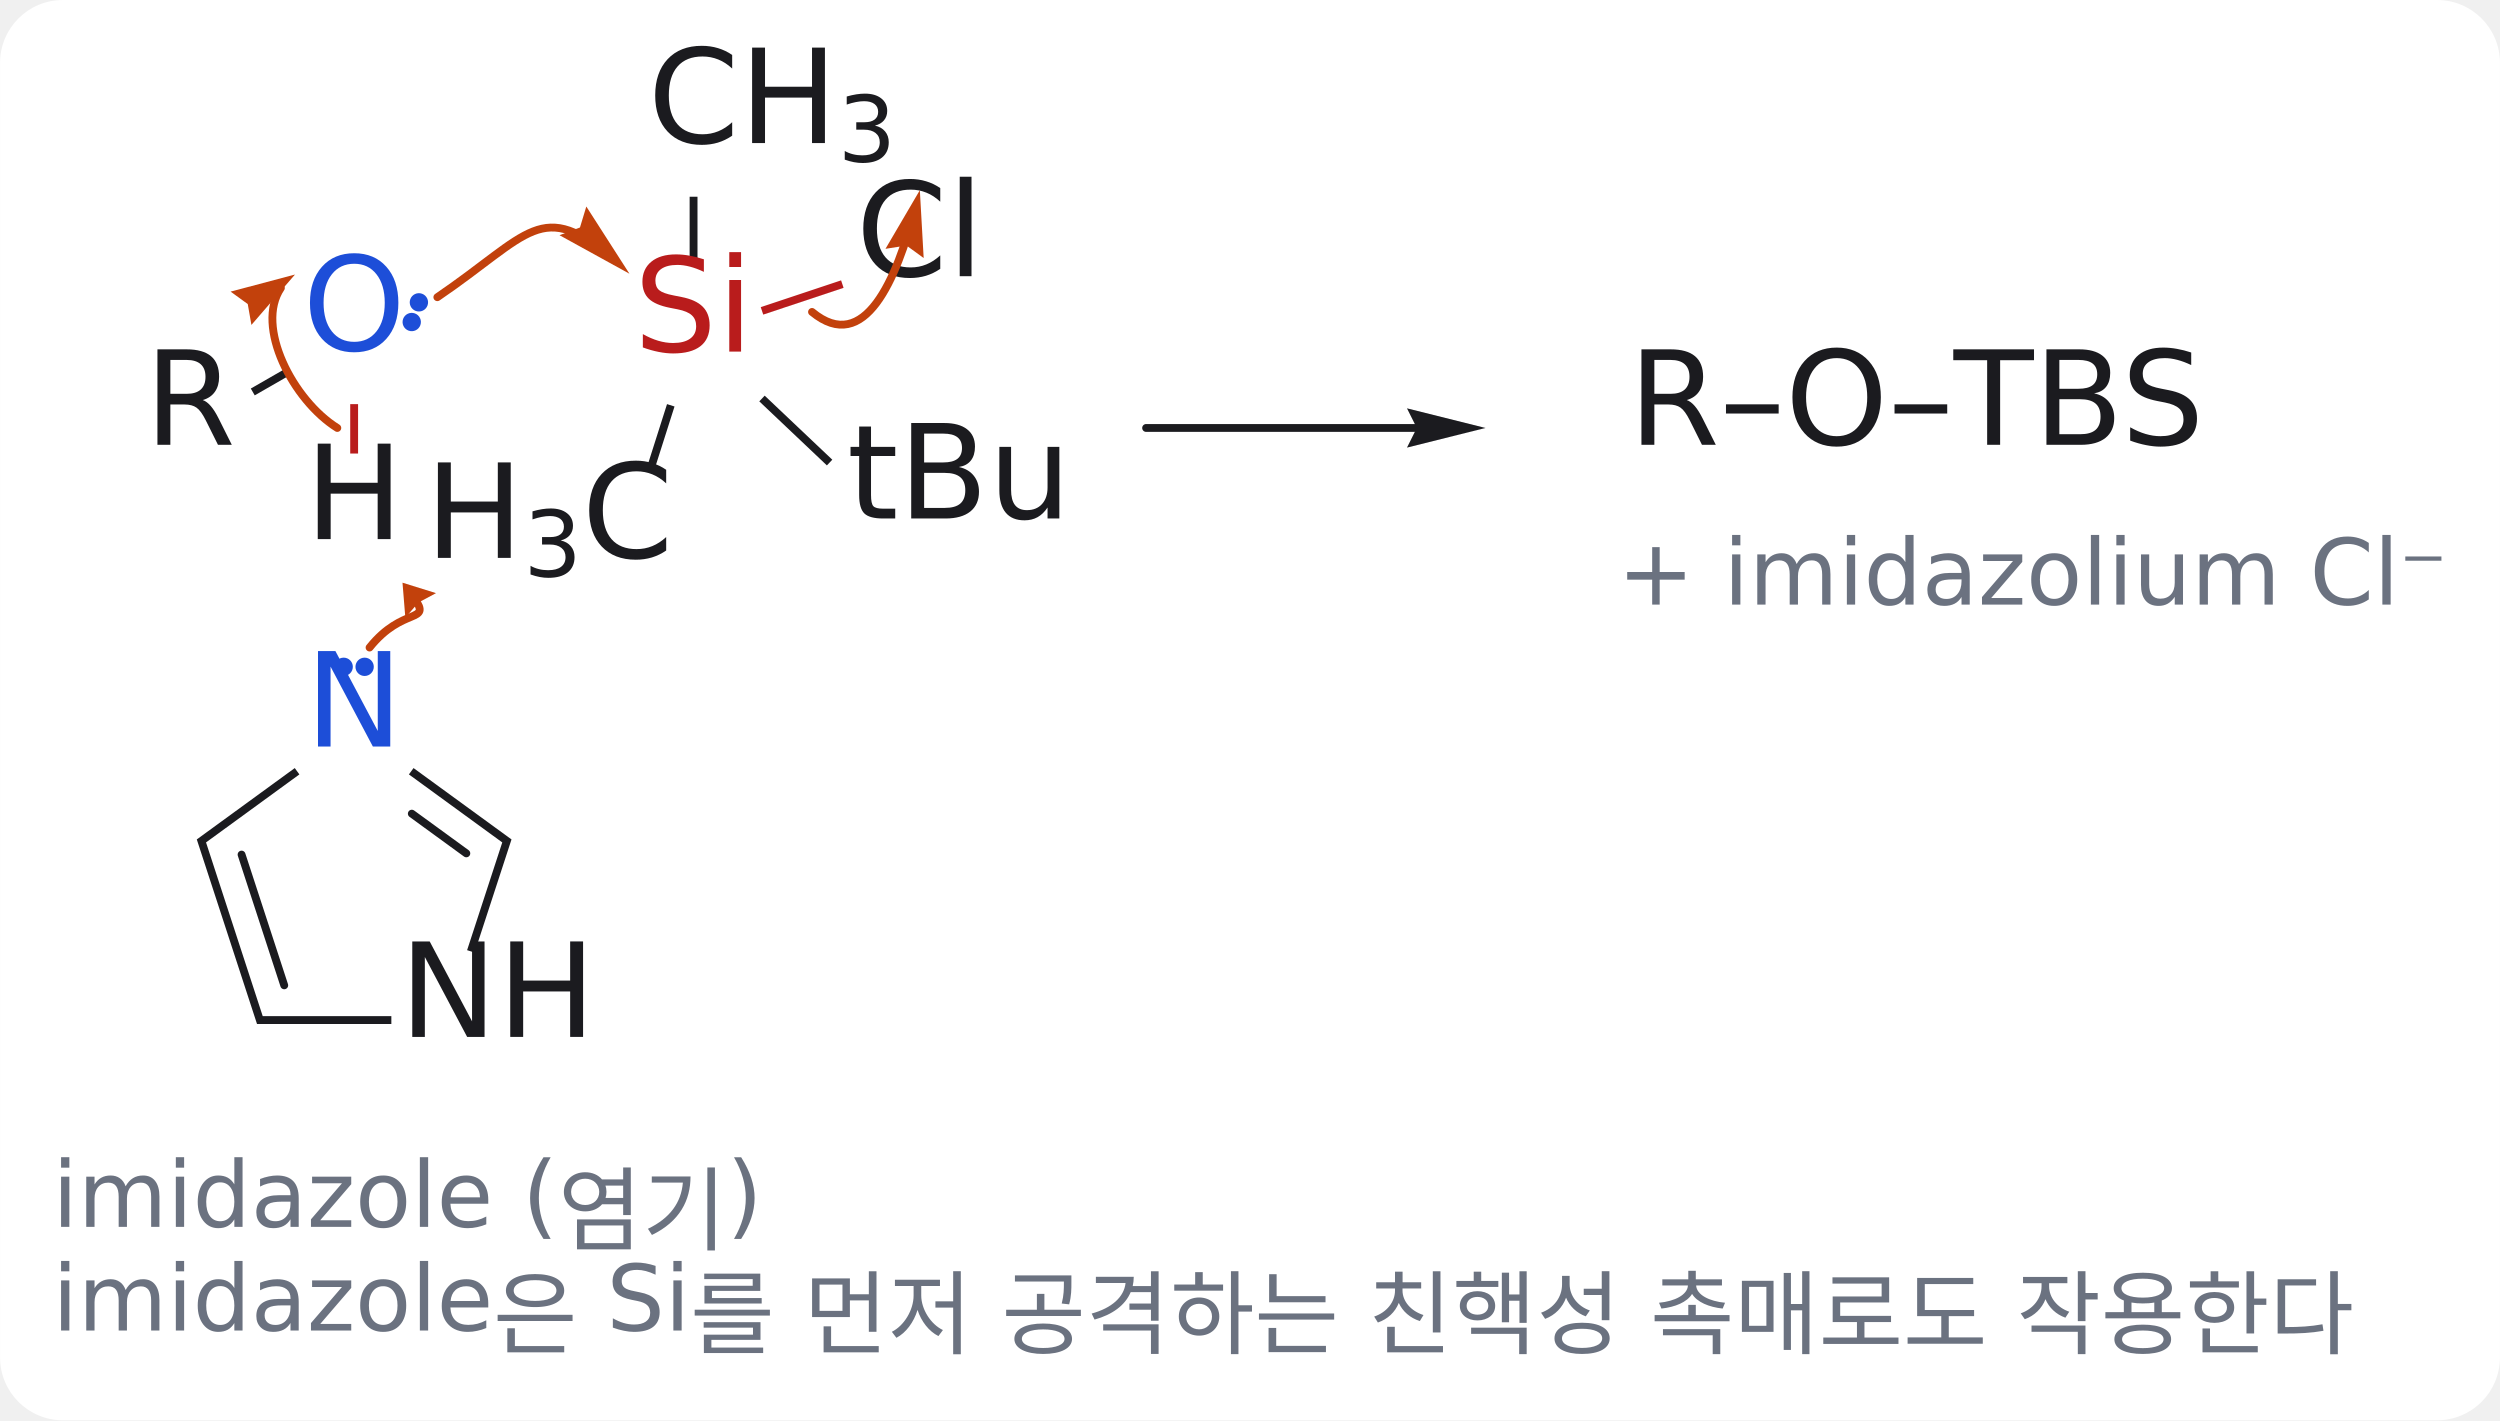
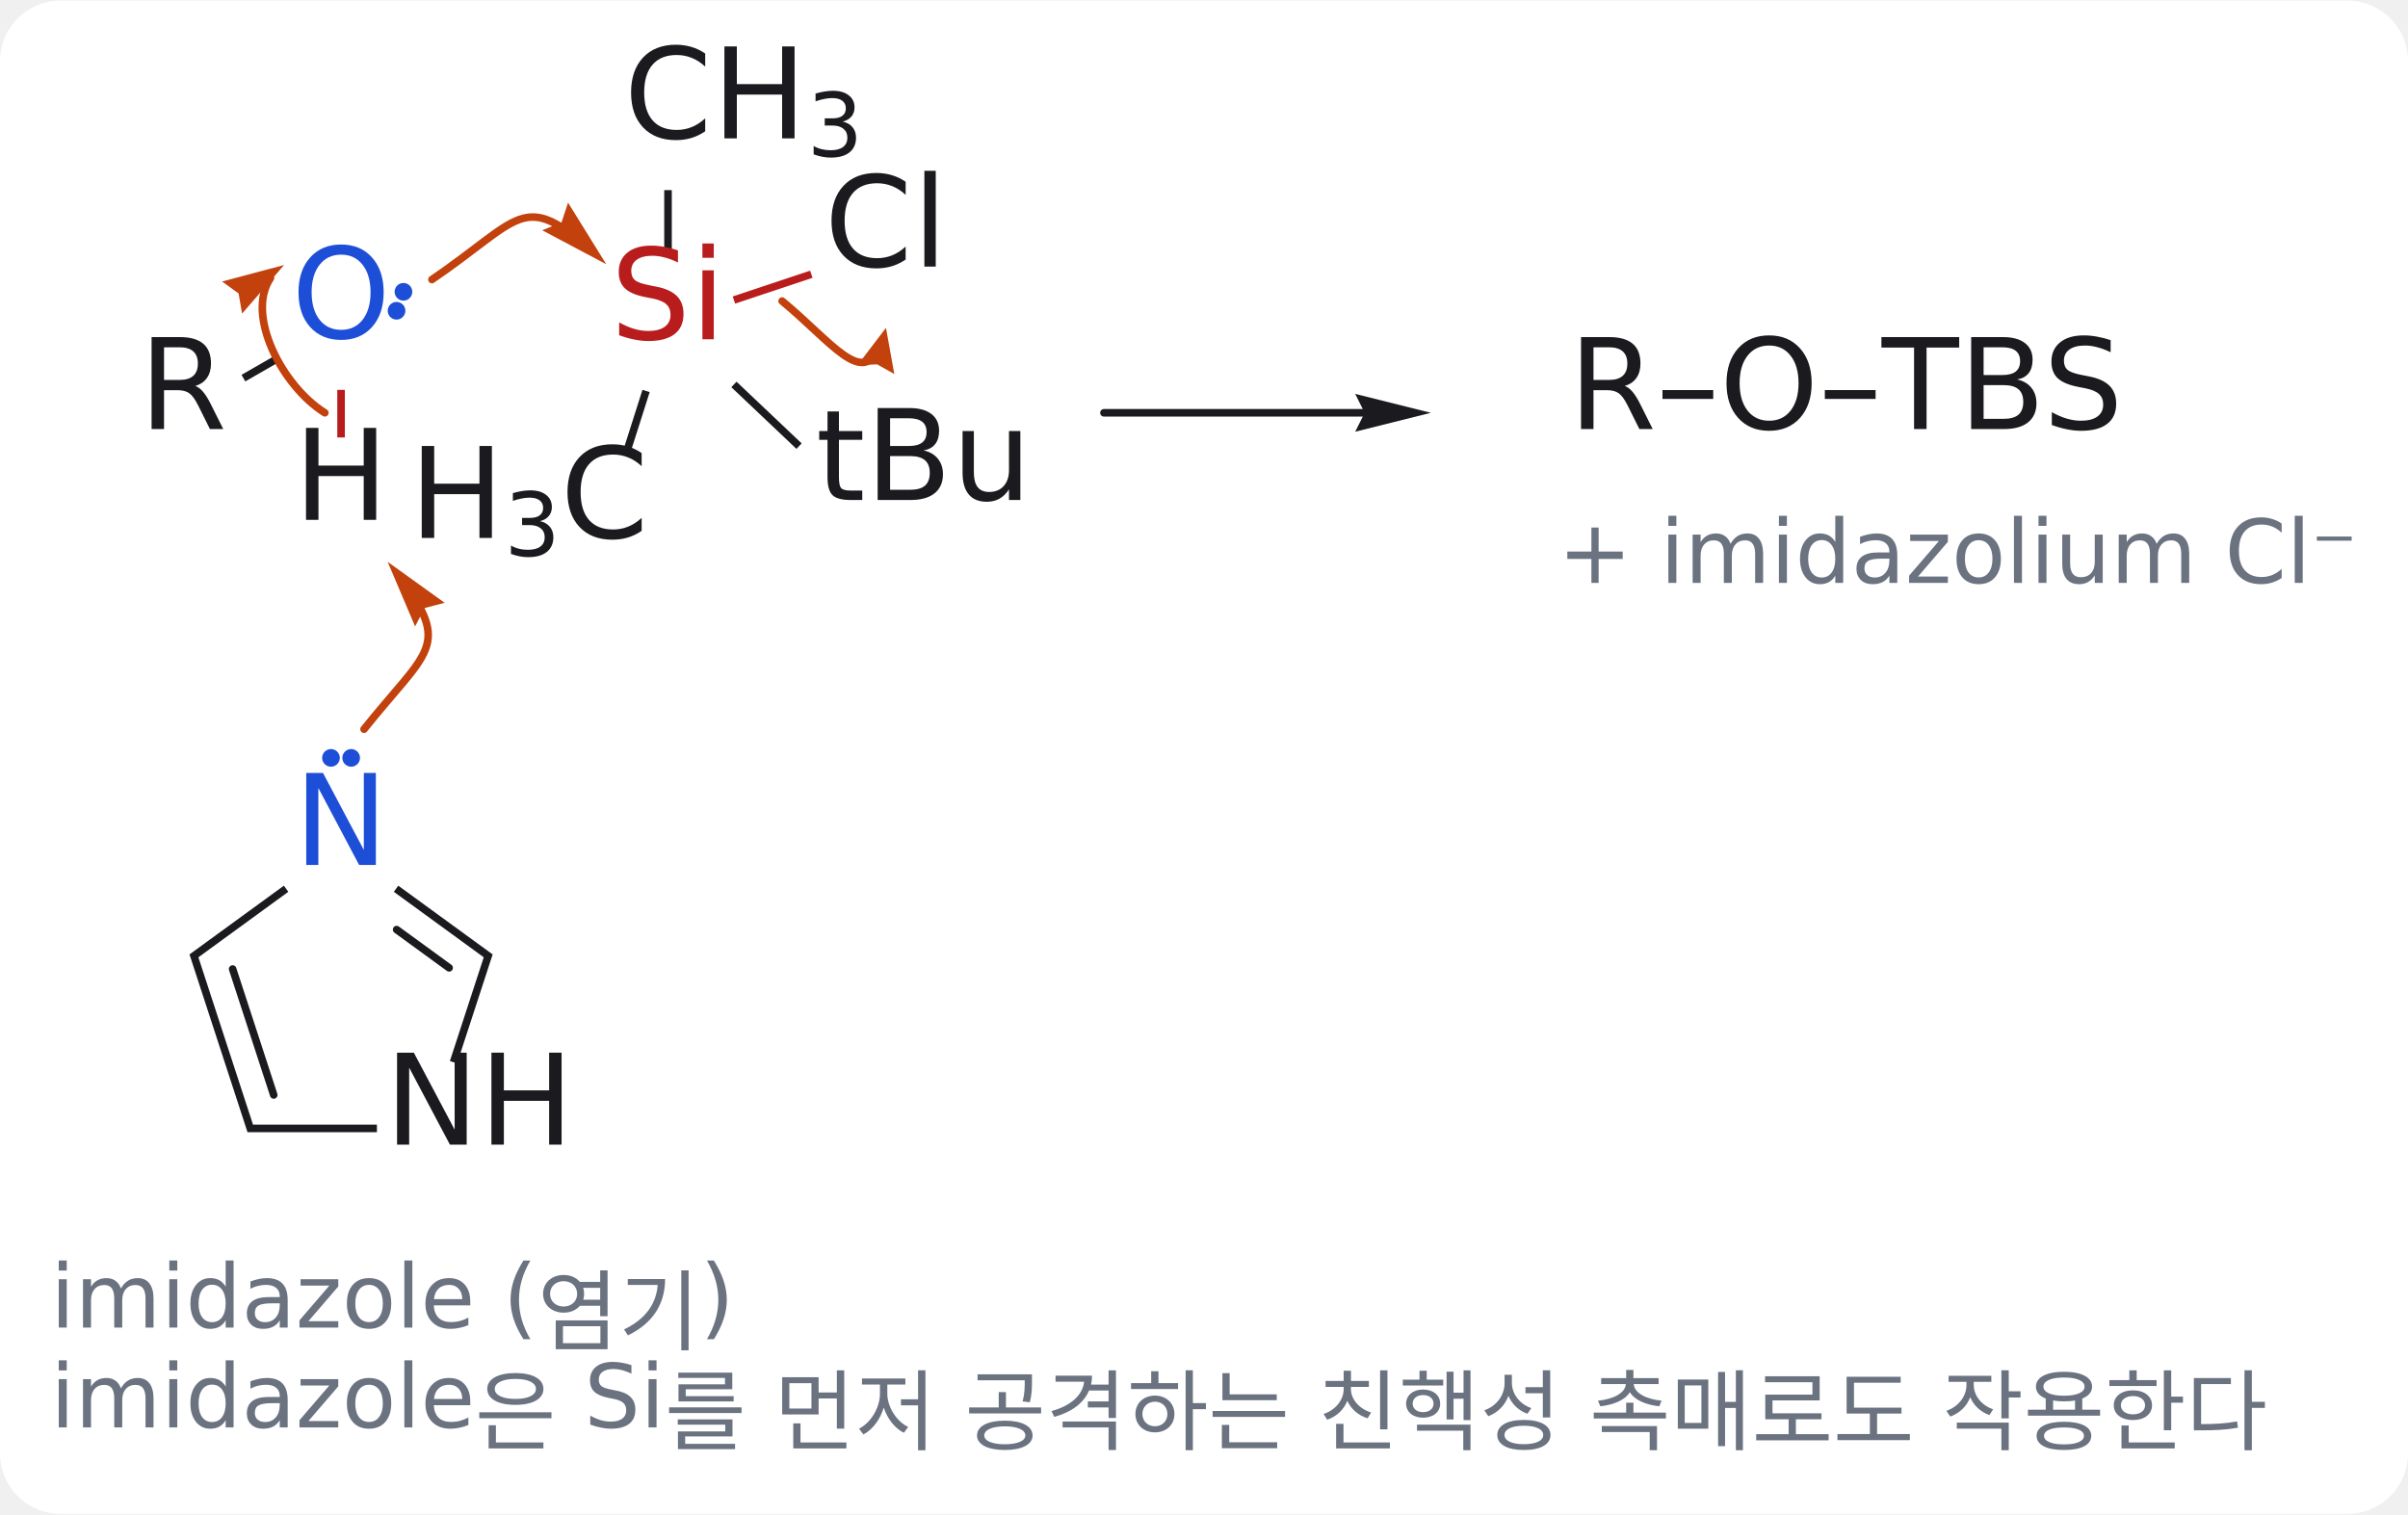
- <svg xmlns="http://www.w3.org/2000/svg" viewBox="-78.867 -74.323 556.81 316.348" width="345" height="196">
+ <svg xmlns="http://www.w3.org/2000/svg" viewBox="-78.867 -74.323 556.81 349.948" width="345" height="217">
  <style>.c-ink.fill{fill:#1b1b1f}.c-ink.stroke{stroke:#1b1b1f}.c-arrow.fill{fill:#c2410c}.c-arrow.stroke{stroke:#c2410c}.c-nu.fill{fill:#1d4ed8}.c-nu.stroke{stroke:#1d4ed8}.c-el.fill{fill:#b91c1c}.c-el.stroke{stroke:#b91c1c}.c-good.fill{fill:#15803d}.c-good.stroke{stroke:#15803d}.c-muted.fill{fill:#6b7280}.c-muted.stroke{stroke:#6b7280}.card{fill:#ffffff}@media (prefers-color-scheme: dark){.c-ink.fill{fill:#e6e6ea}.c-ink.stroke{stroke:#e6e6ea}.c-arrow.fill{fill:#ff9f5a}.c-arrow.stroke{stroke:#ff9f5a}.c-nu.fill{fill:#8ab4ff}.c-nu.stroke{stroke:#8ab4ff}.c-el.fill{fill:#ff8a8a}.c-el.stroke{stroke:#ff8a8a}.c-good.fill{fill:#6ee7a0}.c-good.stroke{stroke:#6ee7a0}.c-muted.fill{fill:#9ca3af}.c-muted.stroke{stroke:#9ca3af}.card{fill:#1e1e1e}}</style>
-   <rect class="card" x="-78.867" y="-74.323" width="556.810" height="316.348" rx="14" />
-   <line class="c-ink stroke" x1="12.845" y1="106.909" x2="24.986" y2="115.752" stroke-width="1.75" stroke-linecap="round" />
-   <line class="c-ink stroke" x1="-15.572" y1="145.144" x2="-25.074" y2="116.025" stroke-width="1.75" stroke-linecap="round" />
-   <path class="c-ink fill stroke" d="M-22.145 13.736 L-14.072 9.096 L-14.944 7.579 L-23.017 12.219 Z M76.475 -15.44 L76.475 -30.503 L74.725 -30.503 L74.725 -15.44 Z M69.69 15.688 L65.061 30.238 L66.728 30.769 L71.358 16.218 Z M90.239 15.074 L105.297 29.339 L106.5 28.069 L91.443 13.804 Z M12.198 98.167 L32.991 113.313 L35.049 112.647 L13.228 96.753 Z M32.991 113.313 L25.16 137.311 L26.824 137.853 L35.049 112.647 Z M8.287 152.005 L-20.365 152.005 L-21.635 153.755 L8.287 153.755 Z M-20.365 152.005 L-32.991 113.313 L-35.049 112.647 L-21.635 153.755 Z M-32.991 113.313 L-12.198 98.167 L-13.228 96.753 L-35.049 112.647 Z " stroke-width="0" stroke-linecap="round" stroke-linejoin="round" />
+   <rect class="card" x="-78.867" y="-74.323" width="556.810" height="349.948" rx="14" />
+   <line class="c-ink stroke" x1="12.845" y1="140.509" x2="24.986" y2="149.352" stroke-width="1.75" stroke-linecap="round" />
+   <line class="c-ink stroke" x1="-15.572" y1="178.744" x2="-25.074" y2="149.625" stroke-width="1.75" stroke-linecap="round" />
+   <path class="c-ink fill stroke" d="M-22.145 13.736 L-14.072 9.096 L-14.944 7.579 L-23.017 12.219 Z M76.475 -15.44 L76.475 -30.503 L74.725 -30.503 L74.725 -15.44 Z M69.69 15.688 L65.061 30.238 L66.728 30.769 L71.358 16.218 Z M90.239 15.074 L105.297 29.339 L106.5 28.069 L91.443 13.804 Z M12.198 131.767 L32.991 146.913 L35.049 146.247 L13.228 130.353 Z M32.991 146.913 L25.16 170.911 L26.824 171.453 L35.049 146.247 Z M8.287 185.605 L-20.365 185.605 L-21.635 187.355 L8.287 187.355 Z M-20.365 185.605 L-32.991 146.913 L-35.049 146.247 L-21.635 187.355 Z M-32.991 146.913 L-12.198 131.767 L-13.228 130.353 L-35.049 146.247 Z " stroke-width="0" stroke-linecap="round" stroke-linejoin="round" />
  <path class="c-el fill stroke" d="M-0.875 15.697 L-0.875 26.702 L0.875 26.702 L0.875 15.697 Z M91.118 -4.25 L109.013 -10.215 L108.46 -11.876 L90.564 -5.91 Z " stroke-width="0" stroke-linecap="round" stroke-linejoin="round" />
  <text class="c-ink fill" xml:space="preserve" x="-46.673" y="4.558" font-family="DejaVu Sans, Noto Sans CJK KR, Noto Sans CJK JP, sans-serif" font-size="29.167" font-weight="normal" font-style="normal" text-decoration="none" dominant-baseline="text-before-edge">R</text>
  <text class="c-nu fill" xml:space="preserve" x="-11.479" y="-16.456" font-family="DejaVu Sans, Noto Sans CJK KR, Noto Sans CJK JP, sans-serif" font-size="29.167" font-weight="normal" font-style="normal" text-decoration="none" dominant-baseline="text-before-edge">O</text>
  <path class="c-nu fill stroke" d="M13.227 -3.692 C13.832 -3.472 14.144 -2.802 13.924 -2.197 C13.703 -1.591 13.034 -1.279 12.428 -1.499 C11.823 -1.72 11.511 -2.389 11.731 -2.995 C11.952 -3.6 12.621 -3.912 13.227 -3.692 Z " stroke-width="1.75" stroke-linecap="round" stroke-linejoin="round" />
  <path class="c-nu fill stroke" d="M14.823 -8.077 C15.428 -7.857 15.74 -7.187 15.52 -6.582 C15.3 -5.976 14.63 -5.664 14.025 -5.885 C13.419 -6.105 13.107 -6.774 13.327 -7.38 C13.548 -7.985 14.217 -8.298 14.823 -8.077 Z " stroke-width="1.75" stroke-linecap="round" stroke-linejoin="round" />
  <text class="c-ink fill" xml:space="preserve" x="-10.966" y="25.558" font-family="DejaVu Sans, Noto Sans CJK KR, Noto Sans CJK JP, sans-serif" font-size="29.167" font-weight="normal" font-style="normal" text-decoration="none" dominant-baseline="text-before-edge">H</text>
  <text class="c-el fill" xml:space="preserve" x="62.291" y="-16.2" font-family="DejaVu Sans, Noto Sans CJK KR, Noto Sans CJK JP, sans-serif" font-size="29.167" font-weight="normal" font-style="normal" text-decoration="none" dominant-baseline="text-before-edge">Si</text>
  <text class="c-ink fill" xml:space="preserve" x="111.766" y="-33" font-family="DejaVu Sans, Noto Sans CJK KR, Noto Sans CJK JP, sans-serif" font-size="29.167" font-weight="normal" font-style="normal" text-decoration="none" dominant-baseline="text-before-edge">Cl</text>
  <text class="c-ink fill" xml:space="preserve" x="65.417" y="-62.656" font-family="DejaVu Sans, Noto Sans CJK KR, Noto Sans CJK JP, sans-serif" font-size="29.167" font-weight="normal" font-style="normal" text-decoration="none" dominant-baseline="text-before-edge">CH</text>
  <text class="c-ink fill" xml:space="preserve" x="107.715" y="-52.448" font-family="DejaVu Sans, Noto Sans CJK KR, Noto Sans CJK JP, sans-serif" font-size="20.417" font-weight="normal" font-style="normal" text-decoration="none" dominant-baseline="text-before-edge">3</text>
  <text class="c-ink fill" xml:space="preserve" x="15.796" y="29.744" font-family="DejaVu Sans, Noto Sans CJK KR, Noto Sans CJK JP, sans-serif" font-size="29.167" font-weight="normal" font-style="normal" text-decoration="none" dominant-baseline="text-before-edge">H</text>
  <text class="c-ink fill" xml:space="preserve" x="37.728" y="39.952" font-family="DejaVu Sans, Noto Sans CJK KR, Noto Sans CJK JP, sans-serif" font-size="20.417" font-weight="normal" font-style="normal" text-decoration="none" dominant-baseline="text-before-edge">3</text>
  <text class="c-ink fill" xml:space="preserve" x="50.717" y="29.744" font-family="DejaVu Sans, Noto Sans CJK KR, Noto Sans CJK JP, sans-serif" font-size="29.167" font-weight="normal" font-style="normal" text-decoration="none" dominant-baseline="text-before-edge">C</text>
  <text class="c-ink fill" xml:space="preserve" x="109.782" y="20.967" font-family="DejaVu Sans, Noto Sans CJK KR, Noto Sans CJK JP, sans-serif" font-size="29.167" font-weight="normal" font-style="normal" text-decoration="none" dominant-baseline="text-before-edge">tBu</text>
-   <text class="c-nu fill" xml:space="preserve" x="-10.909" y="71.758" font-family="DejaVu Sans, Noto Sans CJK KR, Noto Sans CJK JP, sans-serif" font-size="29.167" font-weight="normal" font-style="normal" text-decoration="none" dominant-baseline="text-before-edge">N</text>
-   <path class="c-nu fill stroke" d="M-1.167 74.2 C-1.167 74.844 -1.689 75.367 -2.333 75.367 C-2.978 75.367 -3.5 74.844 -3.5 74.2 C-3.5 73.556 -2.978 73.033 -2.333 73.033 C-1.689 73.033 -1.167 73.556 -1.167 74.2 Z " stroke-width="1.75" stroke-linecap="round" stroke-linejoin="round" />
-   <path class="c-nu fill stroke" d="M3.5 74.2 C3.5 74.844 2.978 75.367 2.333 75.367 C1.689 75.367 1.167 74.844 1.167 74.2 C1.167 73.556 1.689 73.033 2.333 73.033 C2.978 73.033 3.5 73.556 3.5 74.2 Z " stroke-width="1.75" stroke-linecap="round" stroke-linejoin="round" />
-   <text class="c-ink fill" xml:space="preserve" x="10.091" y="136.438" font-family="DejaVu Sans, Noto Sans CJK KR, Noto Sans CJK JP, sans-serif" font-size="29.167" font-weight="normal" font-style="normal" text-decoration="none" dominant-baseline="text-before-edge">N</text>
-   <text class="c-ink fill" xml:space="preserve" x="31.909" y="136.438" font-family="DejaVu Sans, Noto Sans CJK KR, Noto Sans CJK JP, sans-serif" font-size="29.167" font-weight="normal" font-style="normal" text-decoration="none" dominant-baseline="text-before-edge">H</text>
+   <text class="c-nu fill" xml:space="preserve" x="-10.909" y="105.358" font-family="DejaVu Sans, Noto Sans CJK KR, Noto Sans CJK JP, sans-serif" font-size="29.167" font-weight="normal" font-style="normal" text-decoration="none" dominant-baseline="text-before-edge">N</text>
+   <path class="c-nu fill stroke" d="M-1.167 100.8 C-1.167 101.444 -1.689 101.967 -2.333 101.967 C-2.978 101.967 -3.5 101.444 -3.5 100.8 C-3.5 100.156 -2.978 99.633 -2.333 99.633 C-1.689 99.633 -1.167 100.156 -1.167 100.8 Z " stroke-width="1.75" stroke-linecap="round" stroke-linejoin="round" />
+   <path class="c-nu fill stroke" d="M3.5 100.8 C3.5 101.444 2.978 101.967 2.333 101.967 C1.689 101.967 1.167 101.444 1.167 100.8 C1.167 100.156 1.689 99.633 2.333 99.633 C2.978 99.633 3.5 100.156 3.5 100.8 Z " stroke-width="1.75" stroke-linecap="round" stroke-linejoin="round" />
+   <text class="c-ink fill" xml:space="preserve" x="10.091" y="170.038" font-family="DejaVu Sans, Noto Sans CJK KR, Noto Sans CJK JP, sans-serif" font-size="29.167" font-weight="normal" font-style="normal" text-decoration="none" dominant-baseline="text-before-edge">N</text>
+   <text class="c-ink fill" xml:space="preserve" x="31.909" y="170.038" font-family="DejaVu Sans, Noto Sans CJK KR, Noto Sans CJK JP, sans-serif" font-size="29.167" font-weight="normal" font-style="normal" text-decoration="none" dominant-baseline="text-before-edge">H</text>
  <text class="c-ink fill" xml:space="preserve" x="283.867" y="4.558" font-family="DejaVu Sans, Noto Sans CJK KR, Noto Sans CJK JP, sans-serif" font-size="29.167" font-weight="normal" font-style="normal" text-decoration="none" dominant-baseline="text-before-edge">R–O–TBS</text>
  <path class="c-ink stroke" d="M176.4 21 L247.625 21 " fill="none" stroke-width="1.75" stroke-linecap="round" stroke-linejoin="round" />
  <path class="c-ink fill stroke" d="M252 21 L234.5 16.625 L236.688 21 L234.5 25.375 Z " stroke-width="0" stroke-linecap="round" stroke-linejoin="round" />
-   <path class="c-arrow stroke" d="M18.532 -8.128 C39.174 -22.178 41.694 -30.46 58.071 -16.285 " fill="none" stroke-width="1.75" stroke-linecap="round" stroke-linejoin="round" />
-   <path class="c-arrow fill stroke" d="M61.32 -13.353 L51.714 -28.325 L50.3 -23.657 L45.738 -21.933 Z " stroke-width="0" stroke-linecap="round" stroke-linejoin="round" />
-   <path class="c-arrow stroke" d="M101.986 -4.842 C113.769 4.892 120.81 -12.29 124.925 -27.721 " fill="none" stroke-width="1.75" stroke-linecap="round" stroke-linejoin="round" />
-   <path class="c-arrow fill stroke" d="M126 -31.962 L118.347 -18.903 L123.025 -19.637 L126.853 -16.85 Z " stroke-width="0" stroke-linecap="round" stroke-linejoin="round" />
-   <path class="c-arrow stroke" d="M3.435 69.906 C10.856 60.63 17.341 64.615 13.423 58.94 " fill="none" stroke-width="1.75" stroke-linecap="round" stroke-linejoin="round" />
-   <path class="c-arrow fill stroke" d="M10.769 55.461 L11.401 63.254 L14.311 59.889 L18.233 57.788 Z " stroke-width="0" stroke-linecap="round" stroke-linejoin="round" />
+   <path class="c-arrow stroke" d="M21.012 -9.816 C41.651 -23.865 41.978 -30.652 58.09 -16.307 " fill="none" stroke-width="1.75" stroke-linecap="round" stroke-linejoin="round" />
+   <path class="c-arrow fill stroke" d="M61.32 -13.353 L52.486 -27.603 L50.976 -23.025 L46.51 -21.211 Z " stroke-width="0" stroke-linecap="round" stroke-linejoin="round" />
+   <path class="c-arrow stroke" d="M101.986 -4.842 C113.535 4.699 120.529 15.175 124.677 5.529 " fill="none" stroke-width="1.75" stroke-linecap="round" stroke-linejoin="round" />
+   <path class="c-arrow fill stroke" d="M126 1.362 L119.419 9.979 L123.963 9.8 L127.925 12.032 Z " stroke-width="0" stroke-linecap="round" stroke-linejoin="round" />
+   <path class="c-arrow stroke" d="M5.31 94.163 C20.01 75.788 25.727 75.078 13.464 58.91 " fill="none" stroke-width="1.75" stroke-linecap="round" stroke-linejoin="round" />
+   <path class="c-arrow fill stroke" d="M10.769 55.461 L17.119 70.402 L19.315 66.143 L23.952 64.936 Z " stroke-width="0" stroke-linecap="round" stroke-linejoin="round" />
  <path class="c-arrow stroke" d="M-3.75 21 C-13.624 14.829 -22.118 -1.582 -16.318 -10.178 " fill="none" stroke-width="1.75" stroke-linecap="round" stroke-linejoin="round" />
  <path class="c-arrow fill stroke" d="M-13.176 -13.176 L-27.519 -9.37 L-23.698 -6.599 L-22.882 -1.95 Z " stroke-width="0" stroke-linecap="round" stroke-linejoin="round" />
-   <text class="c-muted fill" xml:space="preserve" x="-67.2" y="184.8" font-family="DejaVu Sans, Noto Sans CJK KR, Noto Sans CJK JP, sans-serif" font-size="20.417" font-weight="normal" font-style="normal" text-decoration="none" dominant-baseline="text-before-edge">imidazole (</text>
-   <text class="c-muted fill" xml:space="preserve" x="45.401" y="184.8" font-family="DejaVu Sans, Noto Sans CJK KR, Noto Sans CJK JP, sans-serif" font-size="20.417" font-weight="normal" font-style="normal" text-decoration="none" dominant-baseline="text-before-edge">염기</text>
-   <text class="c-muted fill" xml:space="preserve" x="82.967" y="184.8" font-family="DejaVu Sans, Noto Sans CJK KR, Noto Sans CJK JP, sans-serif" font-size="20.417" font-weight="normal" font-style="normal" text-decoration="none" dominant-baseline="text-before-edge">)</text>
+   <text class="c-muted fill" xml:space="preserve" x="-67.2" y="218.4" font-family="DejaVu Sans, Noto Sans CJK KR, Noto Sans CJK JP, sans-serif" font-size="20.417" font-weight="normal" font-style="normal" text-decoration="none" dominant-baseline="text-before-edge">imidazole (</text>
+   <text class="c-muted fill" xml:space="preserve" x="45.401" y="218.4" font-family="DejaVu Sans, Noto Sans CJK KR, Noto Sans CJK JP, sans-serif" font-size="20.417" font-weight="normal" font-style="normal" text-decoration="none" dominant-baseline="text-before-edge">염기</text>
+   <text class="c-muted fill" xml:space="preserve" x="82.967" y="218.4" font-family="DejaVu Sans, Noto Sans CJK KR, Noto Sans CJK JP, sans-serif" font-size="20.417" font-weight="normal" font-style="normal" text-decoration="none" dominant-baseline="text-before-edge">)</text>
  <text class="c-muted fill" xml:space="preserve" x="281.4" y="46.2" font-family="DejaVu Sans, Noto Sans CJK KR, Noto Sans CJK JP, sans-serif" font-size="20.417" font-weight="normal" font-style="normal" text-decoration="none" dominant-baseline="text-before-edge">+ imidazolium Cl⁻</text>
-   <text class="c-muted fill" xml:space="preserve" x="-67.2" y="207.9" font-family="DejaVu Sans, Noto Sans CJK KR, Noto Sans CJK JP, sans-serif" font-size="20.417" font-weight="normal" font-style="normal" text-decoration="none" dominant-baseline="text-before-edge">imidazole</text>
-   <text class="c-muted fill" xml:space="preserve" x="30.946" y="207.9" font-family="DejaVu Sans, Noto Sans CJK KR, Noto Sans CJK JP, sans-serif" font-size="20.417" font-weight="normal" font-style="normal" text-decoration="none" dominant-baseline="text-before-edge">은</text>
-   <text class="c-muted fill" xml:space="preserve" x="49.729" y="207.9" font-family="DejaVu Sans, Noto Sans CJK KR, Noto Sans CJK JP, sans-serif" font-size="20.417" font-weight="normal" font-style="normal" text-decoration="none" dominant-baseline="text-before-edge"> Si</text>
-   <text class="c-muted fill" xml:space="preserve" x="74.851" y="207.9" font-family="DejaVu Sans, Noto Sans CJK KR, Noto Sans CJK JP, sans-serif" font-size="20.417" font-weight="normal" font-style="normal" text-decoration="none" dominant-baseline="text-before-edge">를</text>
-   <text class="c-muted fill" xml:space="preserve" x="93.634" y="207.9" font-family="DejaVu Sans, Noto Sans CJK KR, Noto Sans CJK JP, sans-serif" font-size="20.417" font-weight="normal" font-style="normal" text-decoration="none" dominant-baseline="text-before-edge"> </text>
-   <text class="c-muted fill" xml:space="preserve" x="100.124" y="207.9" font-family="DejaVu Sans, Noto Sans CJK KR, Noto Sans CJK JP, sans-serif" font-size="20.417" font-weight="normal" font-style="normal" text-decoration="none" dominant-baseline="text-before-edge">먼저</text>
-   <text class="c-muted fill" xml:space="preserve" x="137.691" y="207.9" font-family="DejaVu Sans, Noto Sans CJK KR, Noto Sans CJK JP, sans-serif" font-size="20.417" font-weight="normal" font-style="normal" text-decoration="none" dominant-baseline="text-before-edge"> </text>
-   <text class="c-muted fill" xml:space="preserve" x="144.181" y="207.9" font-family="DejaVu Sans, Noto Sans CJK KR, Noto Sans CJK JP, sans-serif" font-size="20.417" font-weight="normal" font-style="normal" text-decoration="none" dominant-baseline="text-before-edge">공격하는</text>
-   <text class="c-muted fill" xml:space="preserve" x="219.314" y="207.9" font-family="DejaVu Sans, Noto Sans CJK KR, Noto Sans CJK JP, sans-serif" font-size="20.417" font-weight="normal" font-style="normal" text-decoration="none" dominant-baseline="text-before-edge"> </text>
-   <text class="c-muted fill" xml:space="preserve" x="225.804" y="207.9" font-family="DejaVu Sans, Noto Sans CJK KR, Noto Sans CJK JP, sans-serif" font-size="20.417" font-weight="normal" font-style="normal" text-decoration="none" dominant-baseline="text-before-edge">친핵성</text>
-   <text class="c-muted fill" xml:space="preserve" x="282.154" y="207.9" font-family="DejaVu Sans, Noto Sans CJK KR, Noto Sans CJK JP, sans-serif" font-size="20.417" font-weight="normal" font-style="normal" text-decoration="none" dominant-baseline="text-before-edge"> </text>
-   <text class="c-muted fill" xml:space="preserve" x="288.644" y="207.9" font-family="DejaVu Sans, Noto Sans CJK KR, Noto Sans CJK JP, sans-serif" font-size="20.417" font-weight="normal" font-style="normal" text-decoration="none" dominant-baseline="text-before-edge">촉매로도</text>
-   <text class="c-muted fill" xml:space="preserve" x="363.777" y="207.9" font-family="DejaVu Sans, Noto Sans CJK KR, Noto Sans CJK JP, sans-serif" font-size="20.417" font-weight="normal" font-style="normal" text-decoration="none" dominant-baseline="text-before-edge"> </text>
-   <text class="c-muted fill" xml:space="preserve" x="370.267" y="207.9" font-family="DejaVu Sans, Noto Sans CJK KR, Noto Sans CJK JP, sans-serif" font-size="20.417" font-weight="normal" font-style="normal" text-decoration="none" dominant-baseline="text-before-edge">작용한다</text>
+   <text class="c-muted fill" xml:space="preserve" x="-67.2" y="241.5" font-family="DejaVu Sans, Noto Sans CJK KR, Noto Sans CJK JP, sans-serif" font-size="20.417" font-weight="normal" font-style="normal" text-decoration="none" dominant-baseline="text-before-edge">imidazole</text>
+   <text class="c-muted fill" xml:space="preserve" x="30.946" y="241.5" font-family="DejaVu Sans, Noto Sans CJK KR, Noto Sans CJK JP, sans-serif" font-size="20.417" font-weight="normal" font-style="normal" text-decoration="none" dominant-baseline="text-before-edge">은</text>
+   <text class="c-muted fill" xml:space="preserve" x="49.729" y="241.5" font-family="DejaVu Sans, Noto Sans CJK KR, Noto Sans CJK JP, sans-serif" font-size="20.417" font-weight="normal" font-style="normal" text-decoration="none" dominant-baseline="text-before-edge"> Si</text>
+   <text class="c-muted fill" xml:space="preserve" x="74.851" y="241.5" font-family="DejaVu Sans, Noto Sans CJK KR, Noto Sans CJK JP, sans-serif" font-size="20.417" font-weight="normal" font-style="normal" text-decoration="none" dominant-baseline="text-before-edge">를</text>
+   <text class="c-muted fill" xml:space="preserve" x="93.634" y="241.5" font-family="DejaVu Sans, Noto Sans CJK KR, Noto Sans CJK JP, sans-serif" font-size="20.417" font-weight="normal" font-style="normal" text-decoration="none" dominant-baseline="text-before-edge"> </text>
+   <text class="c-muted fill" xml:space="preserve" x="100.124" y="241.5" font-family="DejaVu Sans, Noto Sans CJK KR, Noto Sans CJK JP, sans-serif" font-size="20.417" font-weight="normal" font-style="normal" text-decoration="none" dominant-baseline="text-before-edge">먼저</text>
+   <text class="c-muted fill" xml:space="preserve" x="137.691" y="241.5" font-family="DejaVu Sans, Noto Sans CJK KR, Noto Sans CJK JP, sans-serif" font-size="20.417" font-weight="normal" font-style="normal" text-decoration="none" dominant-baseline="text-before-edge"> </text>
+   <text class="c-muted fill" xml:space="preserve" x="144.181" y="241.5" font-family="DejaVu Sans, Noto Sans CJK KR, Noto Sans CJK JP, sans-serif" font-size="20.417" font-weight="normal" font-style="normal" text-decoration="none" dominant-baseline="text-before-edge">공격하는</text>
+   <text class="c-muted fill" xml:space="preserve" x="219.314" y="241.5" font-family="DejaVu Sans, Noto Sans CJK KR, Noto Sans CJK JP, sans-serif" font-size="20.417" font-weight="normal" font-style="normal" text-decoration="none" dominant-baseline="text-before-edge"> </text>
+   <text class="c-muted fill" xml:space="preserve" x="225.804" y="241.5" font-family="DejaVu Sans, Noto Sans CJK KR, Noto Sans CJK JP, sans-serif" font-size="20.417" font-weight="normal" font-style="normal" text-decoration="none" dominant-baseline="text-before-edge">친핵성</text>
+   <text class="c-muted fill" xml:space="preserve" x="282.154" y="241.5" font-family="DejaVu Sans, Noto Sans CJK KR, Noto Sans CJK JP, sans-serif" font-size="20.417" font-weight="normal" font-style="normal" text-decoration="none" dominant-baseline="text-before-edge"> </text>
+   <text class="c-muted fill" xml:space="preserve" x="288.644" y="241.5" font-family="DejaVu Sans, Noto Sans CJK KR, Noto Sans CJK JP, sans-serif" font-size="20.417" font-weight="normal" font-style="normal" text-decoration="none" dominant-baseline="text-before-edge">촉매로도</text>
+   <text class="c-muted fill" xml:space="preserve" x="363.777" y="241.5" font-family="DejaVu Sans, Noto Sans CJK KR, Noto Sans CJK JP, sans-serif" font-size="20.417" font-weight="normal" font-style="normal" text-decoration="none" dominant-baseline="text-before-edge"> </text>
+   <text class="c-muted fill" xml:space="preserve" x="370.267" y="241.5" font-family="DejaVu Sans, Noto Sans CJK KR, Noto Sans CJK JP, sans-serif" font-size="20.417" font-weight="normal" font-style="normal" text-decoration="none" dominant-baseline="text-before-edge">작용한다</text>
</svg>
